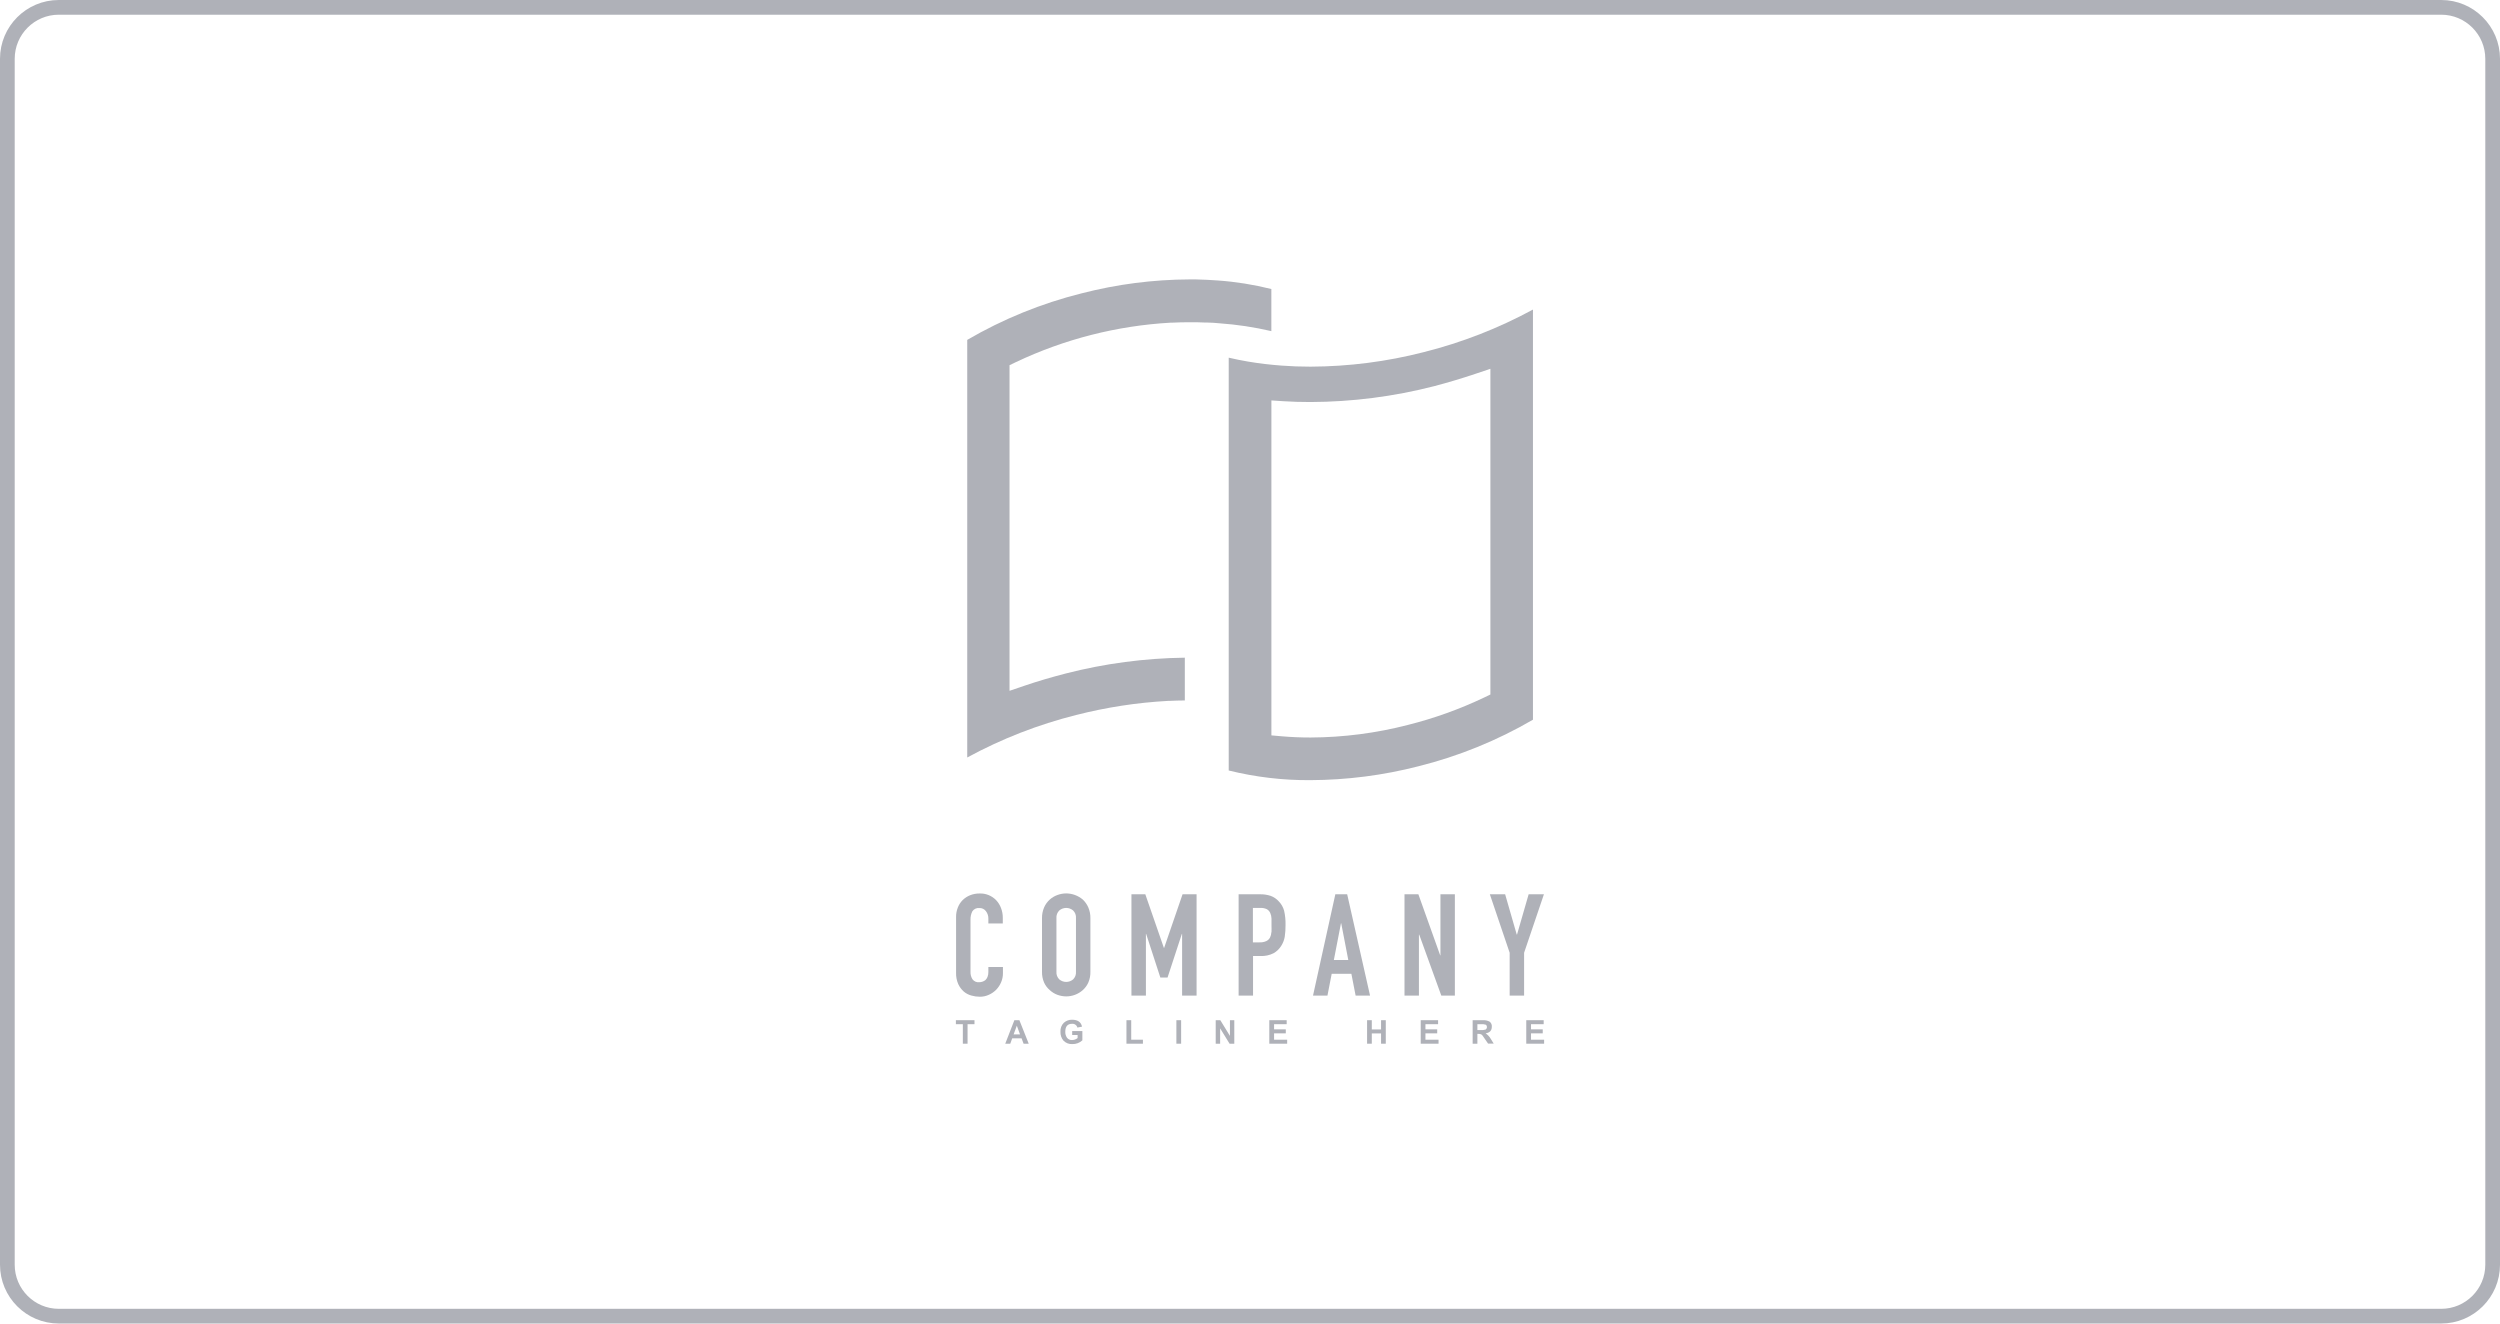
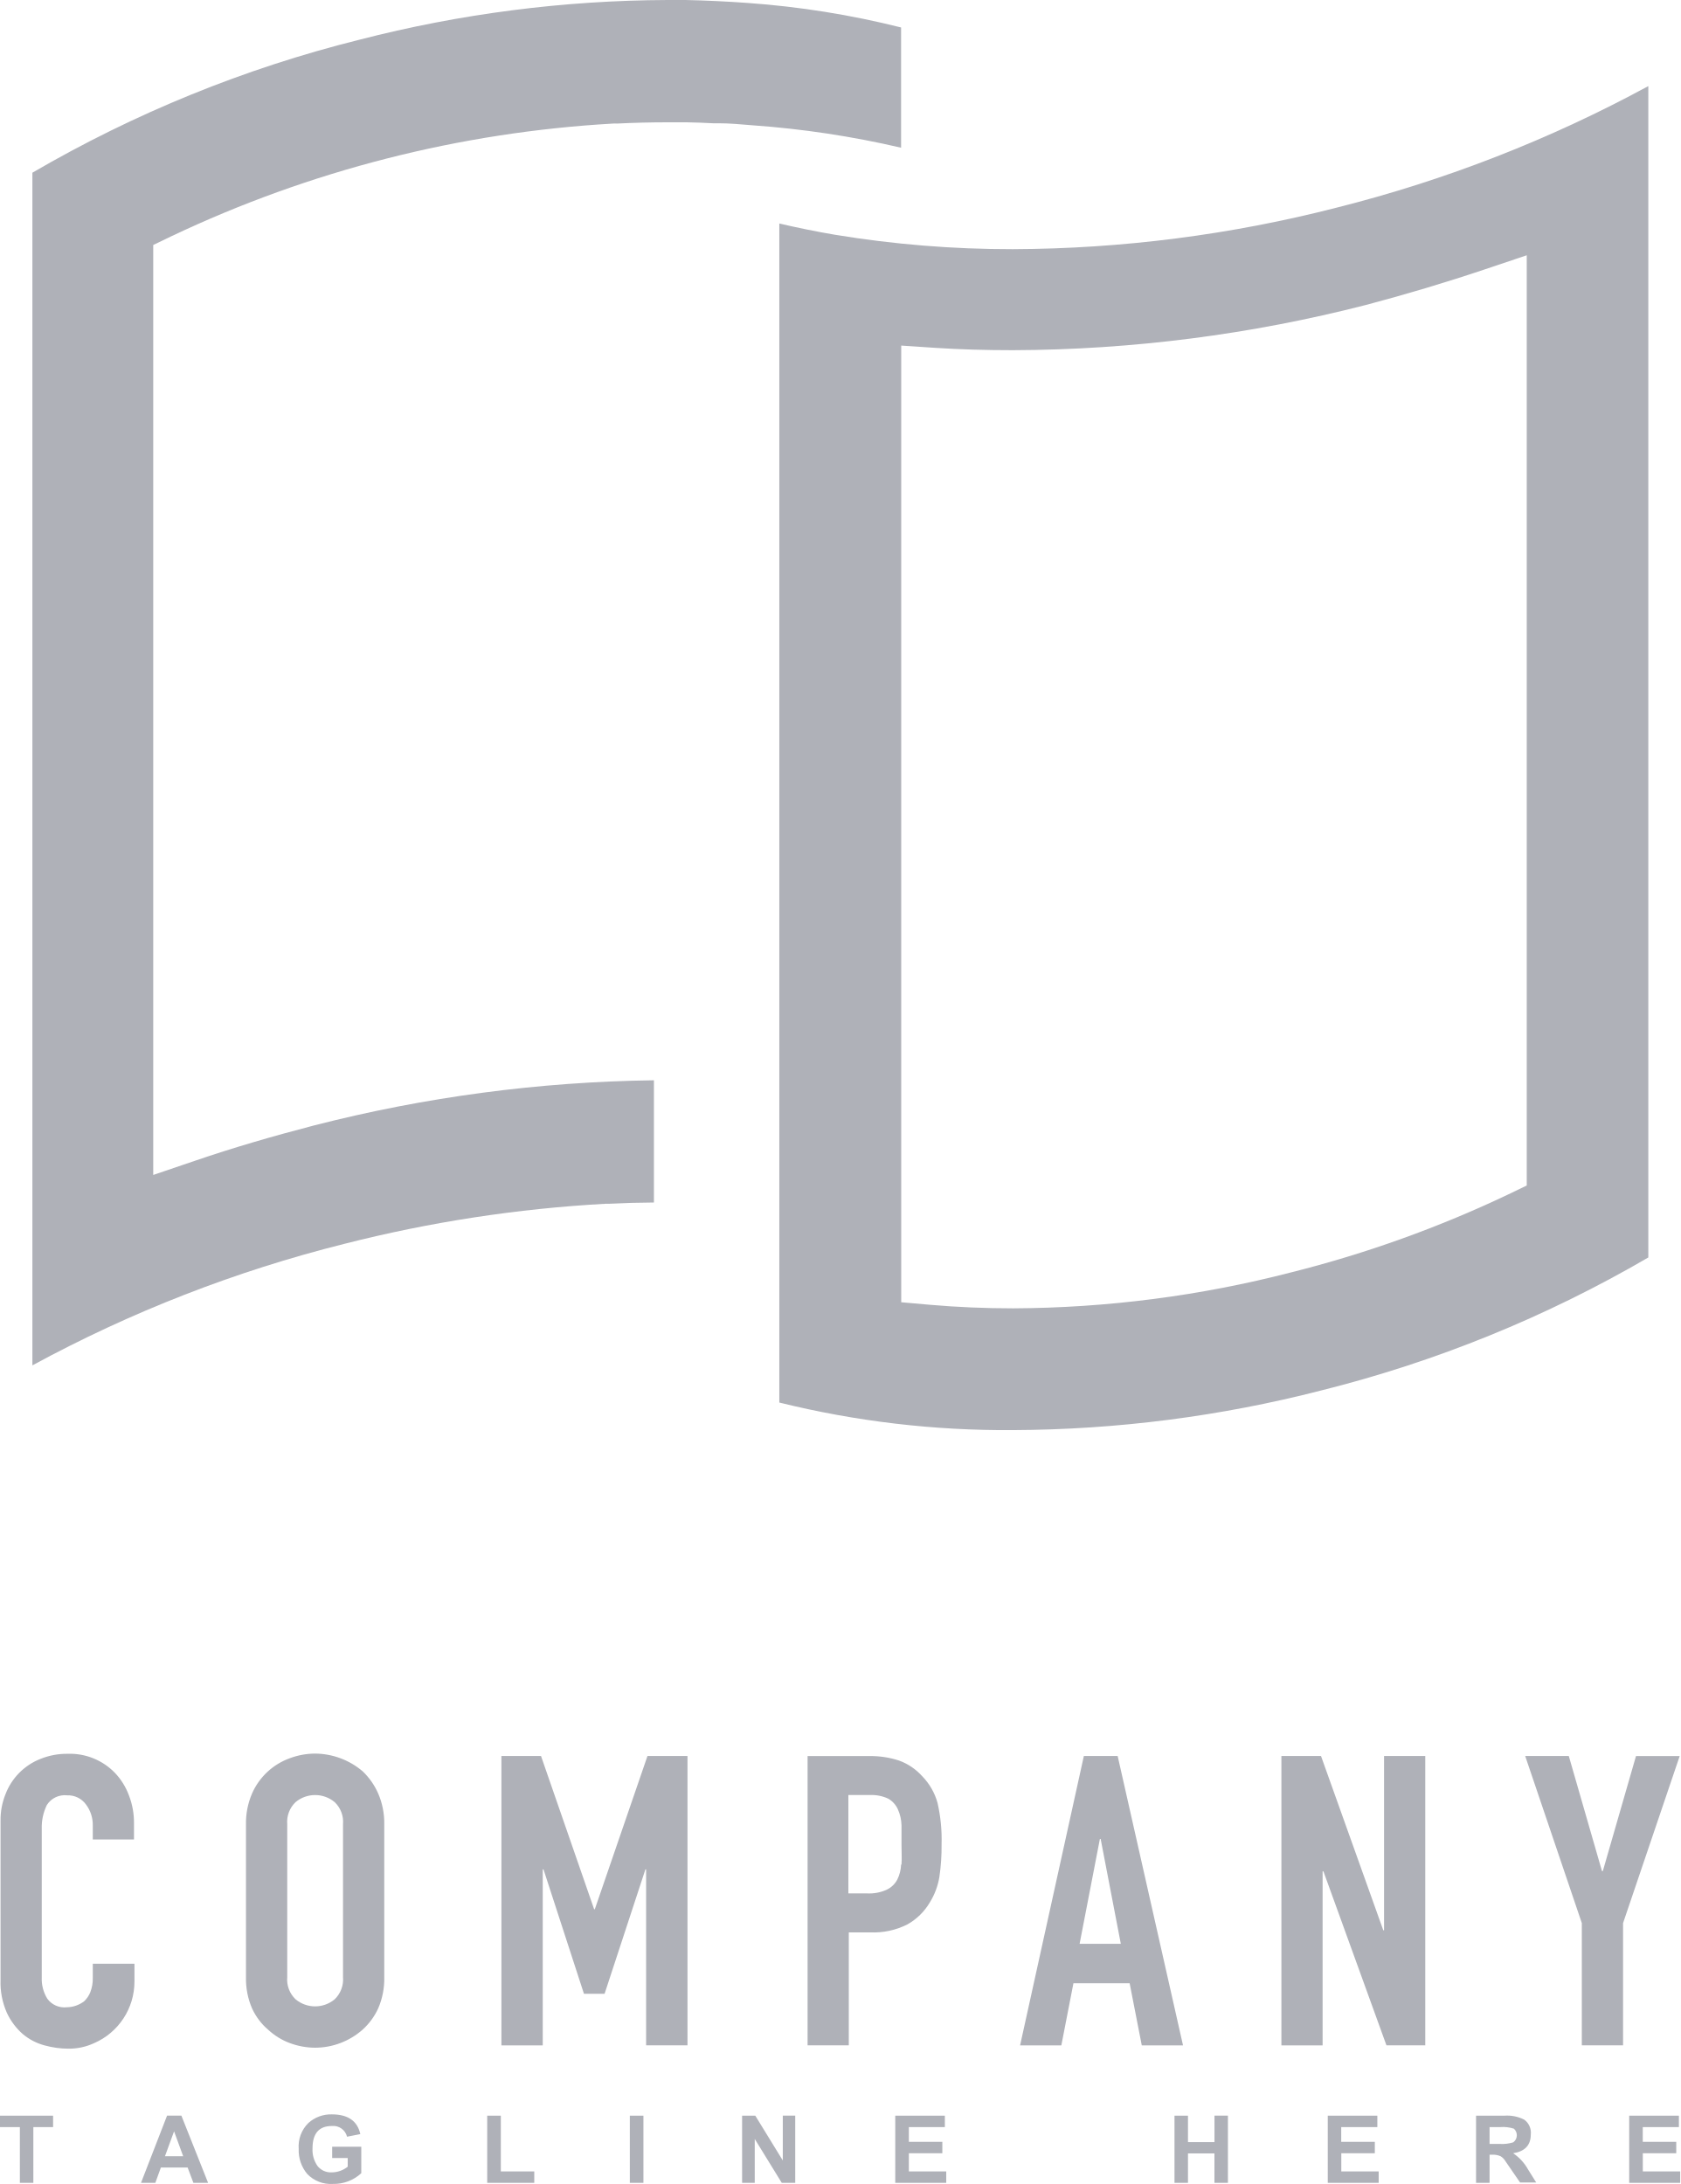
- <svg xmlns="http://www.w3.org/2000/svg" width="170" height="90" viewBox="0 0 170 90" fill="none">
-   <rect x="0.5" y="0.5" width="169" height="89" rx="3.5" stroke="#AFB1B8" />
-   <path d="M81.977 21.934H82.114C82.367 21.934 82.64 21.96 82.91 21.983C84.103 22.067 85.287 22.245 86.452 22.517V19.654C85.253 19.353 84.03 19.158 82.796 19.071C82.329 19.036 81.83 19.013 81.319 19H80.892C78.417 19.009 75.953 19.327 73.555 19.946C70.825 20.627 68.205 21.693 65.772 23.112V51.509C68.114 50.236 70.607 49.264 73.191 48.617C75.231 48.097 77.317 47.776 79.419 47.661H79.503C79.855 47.643 80.206 47.633 80.568 47.631V44.722C77.837 44.757 75.119 45.118 72.473 45.797C71.494 46.051 70.548 46.326 69.66 46.631L68.648 46.975V24.833L69.08 24.625C72.382 23.059 75.952 22.149 79.596 21.942C79.627 21.94 79.657 21.94 79.688 21.942C80.09 21.922 80.495 21.912 80.892 21.912H81.327H81.347C81.557 21.917 81.767 21.922 81.977 21.934Z" fill="#AFB1B8" />
-   <path d="M89.111 24.933C88.445 24.933 87.788 24.91 87.153 24.861C86.394 24.805 85.615 24.714 84.876 24.589C84.426 24.513 83.983 24.422 83.553 24.322V52.394C85.374 52.844 87.243 53.065 89.118 53.05C91.593 53.039 94.057 52.723 96.455 52.106C99.185 51.424 101.807 50.358 104.241 48.94V21.05C101.899 22.322 99.407 23.294 96.824 23.943C94.303 24.591 91.713 24.923 89.111 24.933ZM100.335 25.418L101.347 25.078V47.226L100.914 47.435C99.255 48.224 97.522 48.847 95.741 49.294C93.578 49.853 91.354 50.141 89.121 50.151C88.453 50.151 87.79 50.123 87.148 50.067L86.455 50.006V47.318V27.229L87.262 27.282C87.849 27.32 88.456 27.338 89.116 27.338C91.951 27.328 94.775 26.966 97.522 26.26C98.466 26.011 99.404 25.731 100.335 25.418Z" fill="#AFB1B8" />
-   <path d="M67.737 61.212C67.592 61.061 67.416 60.943 67.222 60.864C67.029 60.786 66.82 60.749 66.612 60.757C66.389 60.754 66.168 60.796 65.961 60.879C65.772 60.955 65.6 61.068 65.455 61.212C65.313 61.357 65.201 61.53 65.129 61.721C65.05 61.92 65.01 62.134 65.013 62.349V66.143C65.004 66.41 65.055 66.676 65.162 66.921C65.252 67.115 65.381 67.289 65.541 67.43C65.693 67.557 65.871 67.649 66.063 67.699C66.247 67.751 66.438 67.778 66.629 67.778C66.841 67.78 67.05 67.735 67.241 67.646C67.431 67.563 67.603 67.444 67.747 67.295C67.888 67.147 68.001 66.975 68.079 66.786C68.16 66.595 68.201 66.389 68.2 66.181V65.756H67.209V66.095C67.212 66.21 67.192 66.325 67.15 66.433C67.118 66.514 67.069 66.587 67.006 66.647C66.945 66.696 66.874 66.733 66.799 66.756C66.732 66.778 66.662 66.79 66.591 66.791C66.503 66.802 66.413 66.788 66.331 66.753C66.25 66.717 66.179 66.66 66.126 66.588C66.032 66.436 65.987 66.258 65.994 66.079V62.542C65.988 62.346 66.03 62.151 66.116 61.975C66.167 61.895 66.24 61.831 66.326 61.791C66.412 61.75 66.507 61.735 66.601 61.746C66.687 61.743 66.772 61.761 66.849 61.798C66.926 61.836 66.993 61.891 67.044 61.96C67.155 62.106 67.213 62.285 67.209 62.468V62.797H68.19V62.41C68.192 62.183 68.151 61.958 68.069 61.746C67.995 61.547 67.883 61.366 67.737 61.212Z" fill="#AFB1B8" />
-   <path d="M73.629 61.169C73.313 60.902 72.914 60.755 72.501 60.752C72.299 60.753 72.098 60.789 71.909 60.859C71.716 60.928 71.538 61.033 71.385 61.169C71.221 61.317 71.09 61.498 71.001 61.701C70.901 61.932 70.852 62.183 70.856 62.436V66.075C70.85 66.331 70.899 66.585 71.001 66.82C71.09 67.015 71.222 67.189 71.385 67.328C71.537 67.469 71.715 67.578 71.909 67.649C72.098 67.718 72.299 67.754 72.501 67.755C72.703 67.755 72.903 67.719 73.093 67.649C73.29 67.577 73.472 67.468 73.629 67.328C73.787 67.186 73.915 67.013 74.003 66.82C74.105 66.585 74.154 66.331 74.147 66.075V62.436C74.152 62.183 74.103 61.932 74.003 61.701C73.915 61.5 73.788 61.319 73.629 61.169ZM73.166 66.075C73.174 66.171 73.161 66.269 73.127 66.36C73.093 66.451 73.039 66.534 72.969 66.601C72.838 66.711 72.672 66.771 72.502 66.771C72.331 66.771 72.166 66.711 72.035 66.601C71.965 66.534 71.911 66.451 71.877 66.36C71.843 66.269 71.829 66.171 71.838 66.075V62.436C71.829 62.339 71.843 62.241 71.877 62.15C71.911 62.059 71.965 61.977 72.035 61.909C72.166 61.799 72.331 61.739 72.502 61.739C72.672 61.739 72.838 61.799 72.969 61.909C73.039 61.977 73.093 62.059 73.127 62.15C73.161 62.241 73.174 62.339 73.166 62.436V66.075Z" fill="#AFB1B8" />
-   <path d="M81.367 67.699V60.81H80.414L79.161 64.457H79.144L77.881 60.81H76.938V67.699H77.922V63.509H77.939L78.903 66.471H79.394L80.365 63.509H80.383V67.699H81.367Z" fill="#AFB1B8" />
-   <path d="M86.958 61.294C86.806 61.124 86.615 60.994 86.401 60.917C86.171 60.843 85.93 60.806 85.688 60.811H84.226V67.699H85.207V65.009H85.713C86.02 65.023 86.324 64.958 86.599 64.821C86.822 64.697 87.008 64.515 87.138 64.294C87.251 64.111 87.328 63.907 87.363 63.694C87.401 63.435 87.419 63.173 87.416 62.911C87.425 62.58 87.393 62.25 87.32 61.927C87.254 61.689 87.13 61.471 86.958 61.294ZM86.452 63.394C86.448 63.519 86.417 63.641 86.361 63.753C86.305 63.859 86.216 63.944 86.108 63.994C85.963 64.059 85.804 64.089 85.645 64.081H85.197V61.739H85.703C85.856 61.731 86.007 61.761 86.146 61.825C86.247 61.883 86.328 61.972 86.376 62.08C86.43 62.201 86.459 62.331 86.462 62.464C86.462 62.608 86.462 62.761 86.462 62.921C86.462 63.081 86.472 63.247 86.462 63.394H86.452Z" fill="#AFB1B8" />
-   <path d="M91.608 60.81H90.803L89.285 67.699H90.267L90.555 66.219H91.894L92.182 67.699H93.163L91.608 60.81ZM90.702 65.281L91.185 62.784H91.203L91.684 65.281H90.702Z" fill="#AFB1B8" />
-   <path d="M97.95 64.961H97.932L96.449 60.81H95.506V67.699H96.487V63.557H96.508L98.008 67.699H98.931V60.81H97.95V64.961Z" fill="#AFB1B8" />
-   <path d="M103.948 60.81L103.158 63.549H103.138L102.349 60.81H101.309L102.657 64.788V67.699H103.639V64.788L104.987 60.81H103.948Z" fill="#AFB1B8" />
-   <path d="M65 69.645H65.473V70.972H65.794V69.645H66.265V69.373H65V69.645Z" fill="#AFB1B8" />
-   <path d="M68.977 69.373L68.357 70.972H68.698L68.83 70.608H69.468L69.604 70.972H69.953L69.318 69.373H68.977ZM68.926 70.339L69.144 69.746L69.361 70.339H68.926Z" fill="#AFB1B8" />
-   <path d="M72.908 70.382H73.277V70.588C73.169 70.675 73.036 70.722 72.898 70.723C72.833 70.727 72.769 70.715 72.71 70.688C72.651 70.661 72.599 70.621 72.559 70.57C72.474 70.448 72.432 70.302 72.44 70.153C72.44 69.797 72.594 69.619 72.9 69.619C72.981 69.611 73.062 69.632 73.128 69.679C73.194 69.726 73.242 69.795 73.262 69.874L73.578 69.812C73.51 69.5 73.285 69.342 72.9 69.342C72.695 69.337 72.495 69.41 72.341 69.548C72.261 69.628 72.198 69.724 72.159 69.83C72.119 69.936 72.103 70.05 72.111 70.163C72.102 70.382 72.175 70.597 72.316 70.764C72.394 70.844 72.489 70.907 72.594 70.948C72.699 70.988 72.811 71.005 72.923 70.998C73.173 71.004 73.416 70.913 73.601 70.743V70.113H72.908V70.382Z" fill="#AFB1B8" />
-   <path d="M76.923 69.373H76.599V70.972H77.719V70.7H76.923V69.373Z" fill="#AFB1B8" />
-   <path d="M80.317 69.373H79.994V70.972H80.317V69.373Z" fill="#AFB1B8" />
-   <path d="M83.636 70.441L82.981 69.373H82.668V70.972H82.969V69.927L83.611 70.972H83.932V69.373H83.636V70.441Z" fill="#AFB1B8" />
-   <path d="M86.637 70.268H87.434V69.996H86.637V69.645H87.494V69.373H86.313V70.972H87.527V70.7H86.637V70.268Z" fill="#AFB1B8" />
-   <path d="M93.912 70.003H93.282V69.373H92.961V70.972H93.282V70.273H93.912V70.972H94.233V69.373H93.912V70.003Z" fill="#AFB1B8" />
-   <path d="M96.93 70.268H97.73V69.996H96.93V69.645H97.79V69.373H96.609V70.972H97.821V70.7H96.93V70.268Z" fill="#AFB1B8" />
-   <path d="M101.023 70.268C101.302 70.224 101.443 70.077 101.443 69.823C101.451 69.755 101.441 69.686 101.413 69.623C101.386 69.56 101.342 69.506 101.286 69.467C101.141 69.394 100.98 69.361 100.818 69.373H100.14V70.972H100.462V70.303H100.525C100.593 70.299 100.662 70.311 100.725 70.339C100.772 70.368 100.811 70.408 100.839 70.456L101.188 70.964H101.572L101.377 70.652C101.291 70.497 101.17 70.366 101.023 70.268ZM100.699 70.046H100.462V69.645H100.715C100.825 69.636 100.936 69.649 101.041 69.683C101.064 69.703 101.083 69.729 101.095 69.758C101.107 69.787 101.113 69.818 101.111 69.849C101.11 69.88 101.101 69.911 101.087 69.939C101.072 69.966 101.051 69.99 101.026 70.008C100.92 70.041 100.81 70.053 100.699 70.046Z" fill="#AFB1B8" />
-   <path d="M104.109 70.268H104.906V69.996H104.109V69.645H104.97V69.373H103.786V70.972H105V70.7H104.109V70.268Z" fill="#AFB1B8" />
+ <svg xmlns="http://www.w3.org/2000/svg" width="40" height="52" fill="none">
+   <path d="M16.977 2.935h.136c.253 0 .527.025.797.048 1.193.084 2.377.263 3.542.534V.654A21.09 21.09 0 0017.797.07 29.24 29.24 0 0016.319 0h-.427c-2.475.01-4.94.327-7.337.946-2.73.68-5.35 1.747-7.784 3.166v28.397a31.634 31.634 0 017.42-2.892 32.36 32.36 0 016.228-.956h.084c.351-.018.703-.028 1.065-.03v-2.91a34.328 34.328 0 00-8.095 1.076c-.98.255-1.925.53-2.813.834l-1.012.344V5.833l.432-.208a28.275 28.275 0 0110.516-2.683.627.627 0 01.091 0c.403-.02.808-.03 1.205-.03h.455c.21.005.42.01.63.023z" fill="#AFB1B8" />
+   <path d="M24.11 5.933a25.913 25.913 0 01-4.234-.344c-.45-.076-.893-.168-1.323-.267v28.072c1.82.45 3.69.67 5.565.656a29.943 29.943 0 007.337-.944 29.815 29.815 0 007.786-3.166V2.05a31.777 31.777 0 01-7.417 2.893c-2.52.648-5.112.98-7.713.99zm11.225.485l1.012-.34v22.148l-.433.209a27.764 27.764 0 01-5.173 1.859c-2.163.56-4.387.847-6.62.857-.668 0-1.33-.028-1.973-.084l-.693-.061V8.228l.807.054c.587.038 1.194.056 1.854.056 2.835-.01 5.659-.372 8.406-1.078.944-.25 1.882-.529 2.813-.842zM2.737 42.212a1.492 1.492 0 00-1.125-.455 1.674 1.674 0 00-.65.122 1.463 1.463 0 00-.832.842c-.08.2-.12.413-.117.628v3.794c-.01.267.042.533.149.778.09.194.219.368.38.509.151.127.33.22.52.27.185.051.376.078.567.078.212.002.42-.043.612-.132a1.597 1.597 0 00.96-1.465v-.425h-.992v.339a.882.882 0 01-.059.338.608.608 0 01-.144.214.697.697 0 01-.415.145.504.504 0 01-.465-.204.899.899 0 01-.132-.509v-3.537c-.006-.196.036-.39.122-.567a.507.507 0 01.485-.229.526.526 0 01.443.214.806.806 0 01.165.508v.328h.981v-.386a1.788 1.788 0 00-.121-.664 1.562 1.562 0 00-.332-.534zM8.629 42.17a1.765 1.765 0 00-1.128-.418c-.202.001-.403.037-.592.107a1.559 1.559 0 00-.908.842c-.1.232-.15.482-.145.735v3.639c-.006.255.043.51.145.745.09.195.22.369.384.508.152.14.33.25.524.32.19.07.39.106.592.107a1.714 1.714 0 001.128-.427c.158-.142.286-.315.374-.508.102-.235.151-.49.145-.745v-3.64a1.77 1.77 0 00-.145-.734 1.643 1.643 0 00-.374-.532zm-.463 4.904a.654.654 0 01-.197.527.727.727 0 01-.934 0 .651.651 0 01-.197-.526v-3.64a.654.654 0 01.197-.526.727.727 0 01.934 0 .651.651 0 01.197.527v3.639zM16.367 48.7v-6.89h-.953l-1.253 3.647h-.017L12.88 41.81h-.943v6.89h.984v-4.191h.018l.963 2.962h.491l.972-2.962h.017v4.19h.984zM21.958 42.294c-.152-.17-.343-.3-.557-.377a2.184 2.184 0 00-.713-.106h-1.462v6.888h.981v-2.69h.506c.307.014.611-.05.886-.188a1.43 1.43 0 00.538-.527c.114-.183.19-.387.226-.6.038-.259.056-.52.053-.783.01-.33-.023-.661-.096-.984a1.466 1.466 0 00-.362-.633zm-.506 2.1a.868.868 0 01-.091.359.553.553 0 01-.253.241 1.007 1.007 0 01-.463.087h-.448v-2.342h.506a.941.941 0 01.443.086.556.556 0 01.23.255c.054.12.083.251.086.384v.457c0 .16.01.326 0 .473h-.01zM26.608 41.81h-.805l-1.518 6.89h.982l.288-1.48h1.338l.289 1.48h.982l-1.556-6.89zm-.906 4.471l.483-2.497h.018l.48 2.497h-.981zM32.95 45.96h-.018l-1.483-4.15h-.943v6.89h.981v-4.143h.02l1.5 4.142h.924V41.81h-.981v4.15zM38.948 41.81l-.79 2.74h-.02l-.79-2.74H36.31l1.348 3.978v2.911h.982v-2.911l1.348-3.977h-1.04zM0 50.645h.473v1.327h.321v-1.327h.47v-.272H0v.272zM3.977 50.373l-.62 1.599h.341l.132-.364h.637l.137.364h.35l-.636-1.6h-.341zm-.05.966l.217-.593.217.593h-.435zM7.908 51.382h.37v.206a.613.613 0 01-.38.135.404.404 0 01-.34-.153.669.669 0 01-.118-.417c0-.356.154-.534.46-.534a.337.337 0 01.362.255l.316-.062c-.068-.312-.293-.47-.678-.47a.804.804 0 00-.559.206.78.78 0 00-.23.615.873.873 0 00.205.6.776.776 0 00.607.235.96.96 0 00.678-.255v-.63h-.693v.27zM11.923 50.373h-.324v1.599h1.12V51.7h-.796v-1.327zM15.318 50.373h-.324v1.599h.324v-1.6zM18.636 51.44l-.655-1.067h-.314v1.599h.301v-1.045l.643 1.045h.321v-1.6h-.296v1.069zM21.637 51.268h.797v-.272h-.797v-.351h.857v-.272h-1.181v1.599h1.214V51.7h-.89v-.432zM28.912 51.003h-.63v-.63h-.321v1.599h.321v-.7h.63v.7h.321v-1.6h-.32v.631zM31.93 51.268h.8v-.272h-.8v-.351h.86v-.272H31.61v1.599h1.212V51.7h-.89v-.432zM36.023 51.268c.278-.044.42-.191.42-.445a.383.383 0 00-.157-.356.904.904 0 00-.468-.094h-.678v1.599h.322v-.669h.063a.431.431 0 01.2.036c.047.029.086.069.114.117l.349.508h.384l-.195-.312a1.115 1.115 0 00-.354-.384zm-.324-.222h-.237v-.401h.253a.84.84 0 01.326.038.21.21 0 01-.015.325.913.913 0 01-.327.038zM39.11 51.268h.796v-.272h-.797v-.351h.86v-.272h-1.183v1.599H40V51.7h-.89v-.432z" fill="#AFB1B8" />
</svg>
